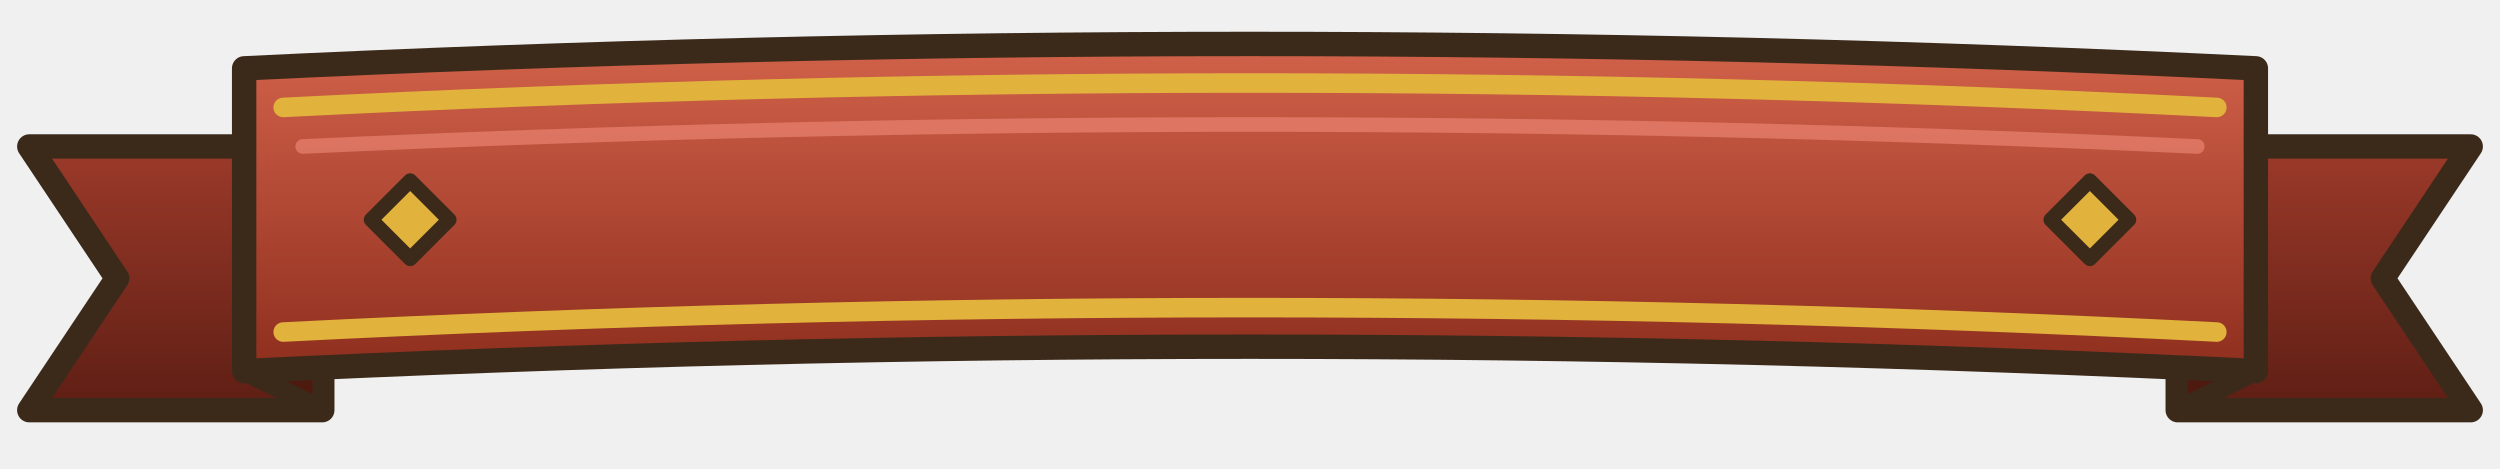
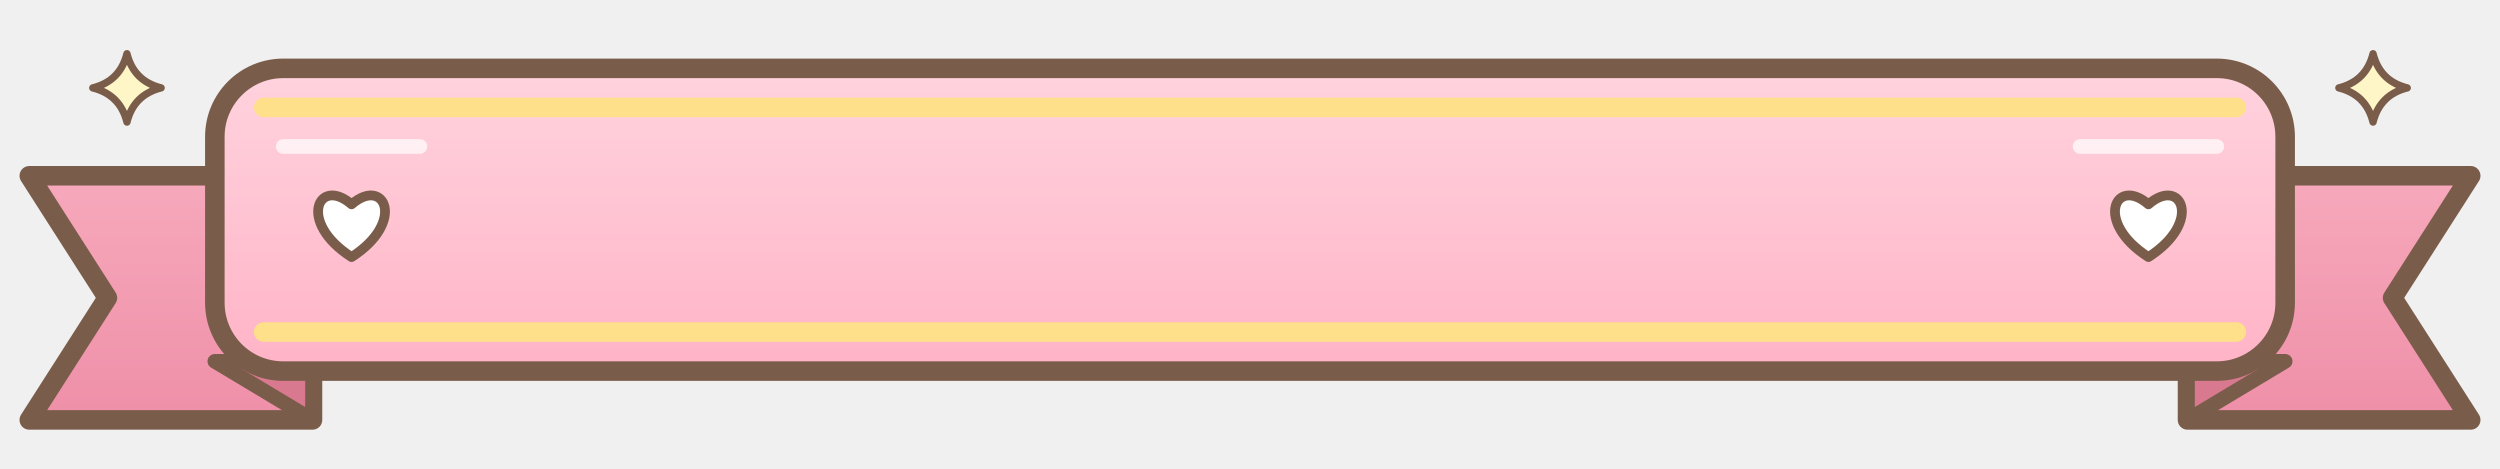
<svg xmlns="http://www.w3.org/2000/svg" width="512" height="96" viewBox="0 0 512 96">
  <defs>
-     <linearGradient id="r" x1="0" y1="0" x2="0" y2="1">
-       <stop offset="0" stop-color="#D2624A" />
-       <stop offset="1" stop-color="#8E2E1E" />
+     <linearGradient id="rb" x1="0" y1="0" x2="0" y2="1">
+       <stop offset="0" stop-color="#FFD3DE" />
+       <stop offset="1" stop-color="#FFB3C6" />
    </linearGradient>
-     <linearGradient id="d" x1="0" y1="0" x2="0" y2="1">
-       <stop offset="0" stop-color="#9C3A2A" />
-       <stop offset="1" stop-color="#5E1E14" />
+     <linearGradient id="tl" x1="0" y1="0" x2="0" y2="1">
+       <stop offset="0" stop-color="#F7A9BC" />
+       <stop offset="1" stop-color="#EE8FA8" />
    </linearGradient>
  </defs>
-   <path d="M6 30 L66 30 L66 84 L6 84 L24 57 Z" fill="url(#d)" stroke="#3B2A1A" stroke-width="5" stroke-linejoin="round" stroke-linecap="round" />
-   <path d="M506 30 L446 30 L446 84 L506 84 L488 57 Z" fill="url(#d)" stroke="#3B2A1A" stroke-width="5" stroke-linejoin="round" stroke-linecap="round" />
-   <path d="M50 76 L66 84 L66 70 Z M462 76 L446 84 L446 70 Z" fill="#4E1A10" stroke="#3B2A1A" stroke-width="4" stroke-linejoin="round" stroke-linecap="round" />
-   <path d="M50 14 Q256 4 462 14 L462 76 Q256 66 50 76 Z" fill="url(#r)" stroke="#3B2A1A" stroke-width="5" stroke-linejoin="round" stroke-linecap="round" />
-   <path d="M58 22 Q256 12 454 22" fill="none" stroke="#E2B33C" stroke-width="4" stroke-linecap="round" />
-   <path d="M58 68 Q256 58 454 68" fill="none" stroke="#E2B33C" stroke-width="4" stroke-linecap="round" />
-   <path d="M62 30 Q256 21 450 30" fill="none" stroke="#F08A7A" stroke-width="3" stroke-linecap="round" opacity="0.6" />
-   <path d="M76 45 L84 37 L92 45 L84 53 Z M436 45 L428 37 L420 45 L428 53 Z" fill="#E2B33C" stroke="#3B2A1A" stroke-width="3" stroke-linejoin="round" stroke-linecap="round" />
+   <path d="M6 36 L64 36 L64 86 L6 86 L22 61 Z" fill="url(#tl)" stroke="#7A5C4A" stroke-width="4" stroke-linejoin="round" stroke-linecap="round" />
+   <path d="M506 36 L448 36 L448 86 L506 86 L490 61 Z" fill="url(#tl)" stroke="#7A5C4A" stroke-width="4" stroke-linejoin="round" stroke-linecap="round" />
+   <path d="M44 74 L64 86 L64 74 Z M468 74 L448 86 L448 74 Z" fill="#D9798F" stroke="#7A5C4A" stroke-width="3" stroke-linejoin="round" stroke-linecap="round" />
+   <rect x="44" y="14" width="424" height="62" rx="14" fill="url(#rb)" stroke="#7A5C4A" stroke-width="4" stroke-linejoin="round" stroke-linecap="round" />
+   <path d="M54 22 H458 M54 68 H458" stroke="#FFE08A" stroke-width="4" stroke-linecap="round" />
+   <path d="M58 30 H86 M426 30 H454" stroke="#FFFFFF" stroke-width="3" stroke-linecap="round" opacity="0.7" />
+   <path d="M72 52.65C60.75 45.45 65.25 36 72 41.85C78.75 36 83.25 45.45 72 52.65Z" fill="#FFFFFF" stroke="#7A5C4A" stroke-width="2" stroke-linejoin="round" stroke-linecap="round" />
+   <path d="M440 52.65C428.75 45.45 433.25 36 440 41.85C446.75 36 451.25 45.45 440 52.65Z" fill="#FFFFFF" stroke="#7A5C4A" stroke-width="2" stroke-linejoin="round" stroke-linecap="round" />
+   <path d="M26 11Q27.4 16.6 33 18Q27.4 19.4 26 25Q24.6 19.4 19 18Q24.6 16.6 26 11Z" fill="#FFF6C8" stroke="#7A5C4A" stroke-width="1.5" stroke-linejoin="round" stroke-linecap="round" />
+   <path d="M486 11Q487.4 16.6 493 18Q487.4 19.4 486 25Q484.6 19.4 479 18Q484.6 16.6 486 11Z" fill="#FFF6C8" stroke="#7A5C4A" stroke-width="1.5" stroke-linejoin="round" stroke-linecap="round" />
</svg>
